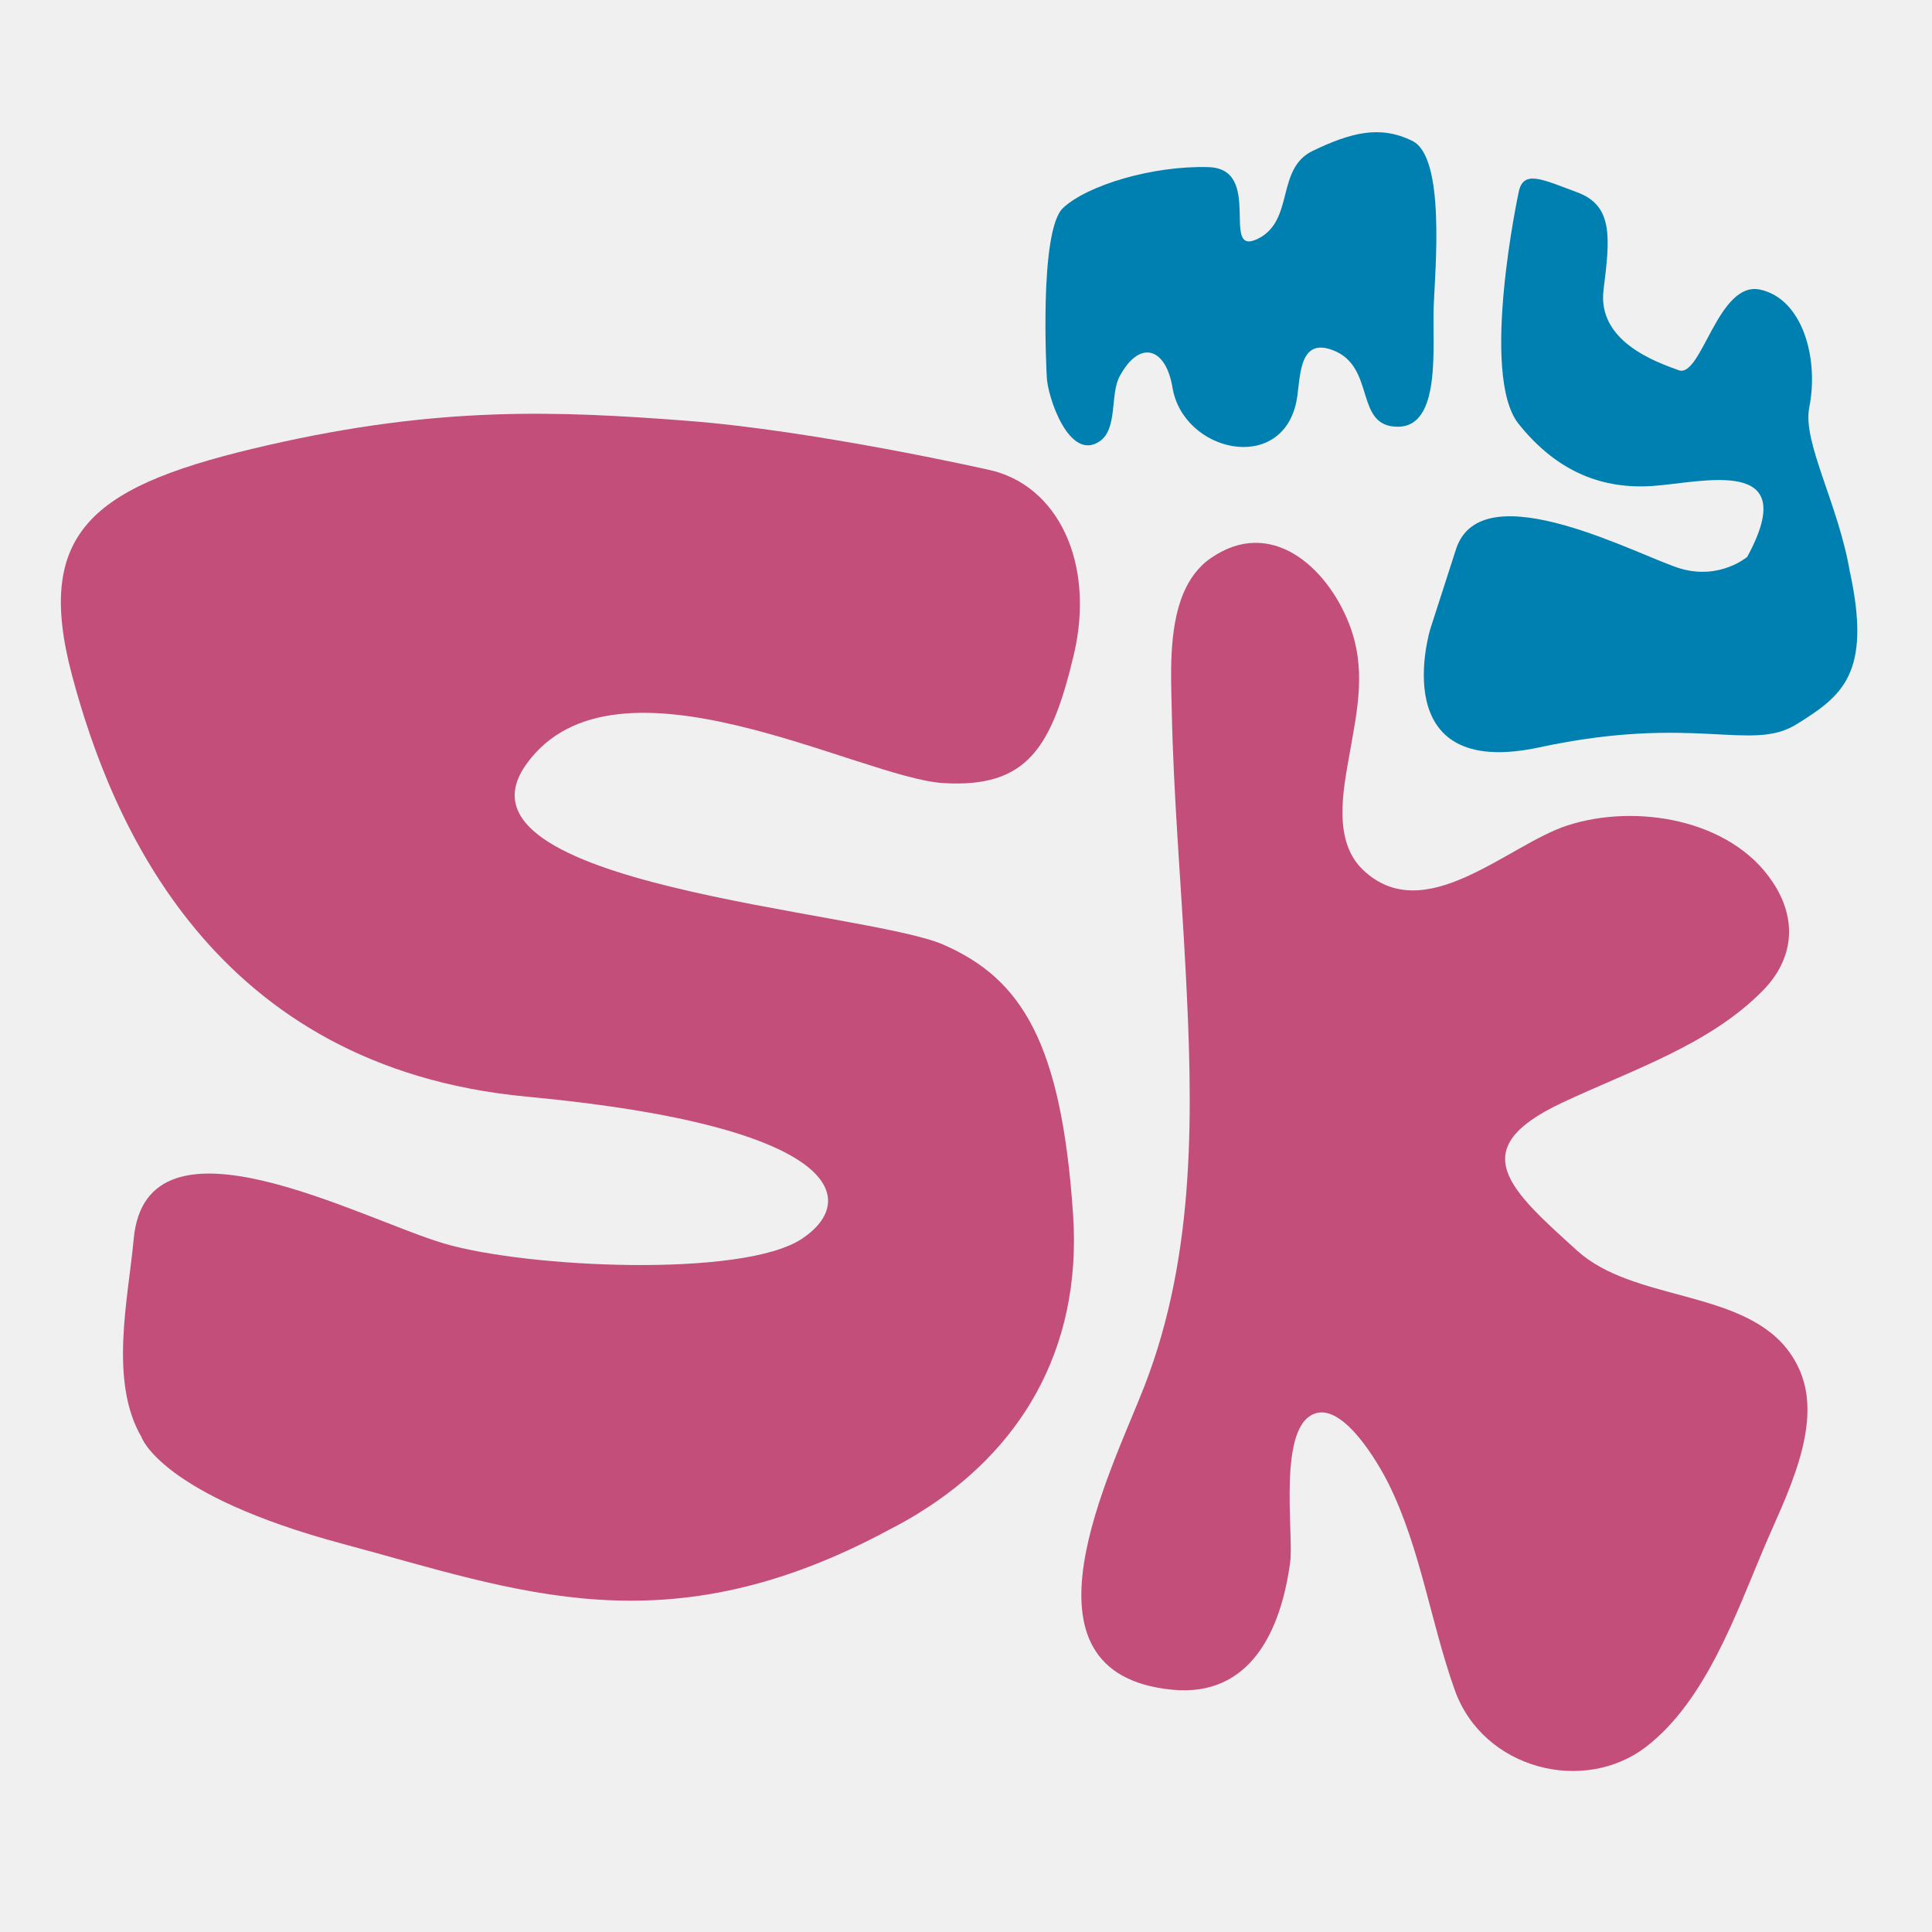
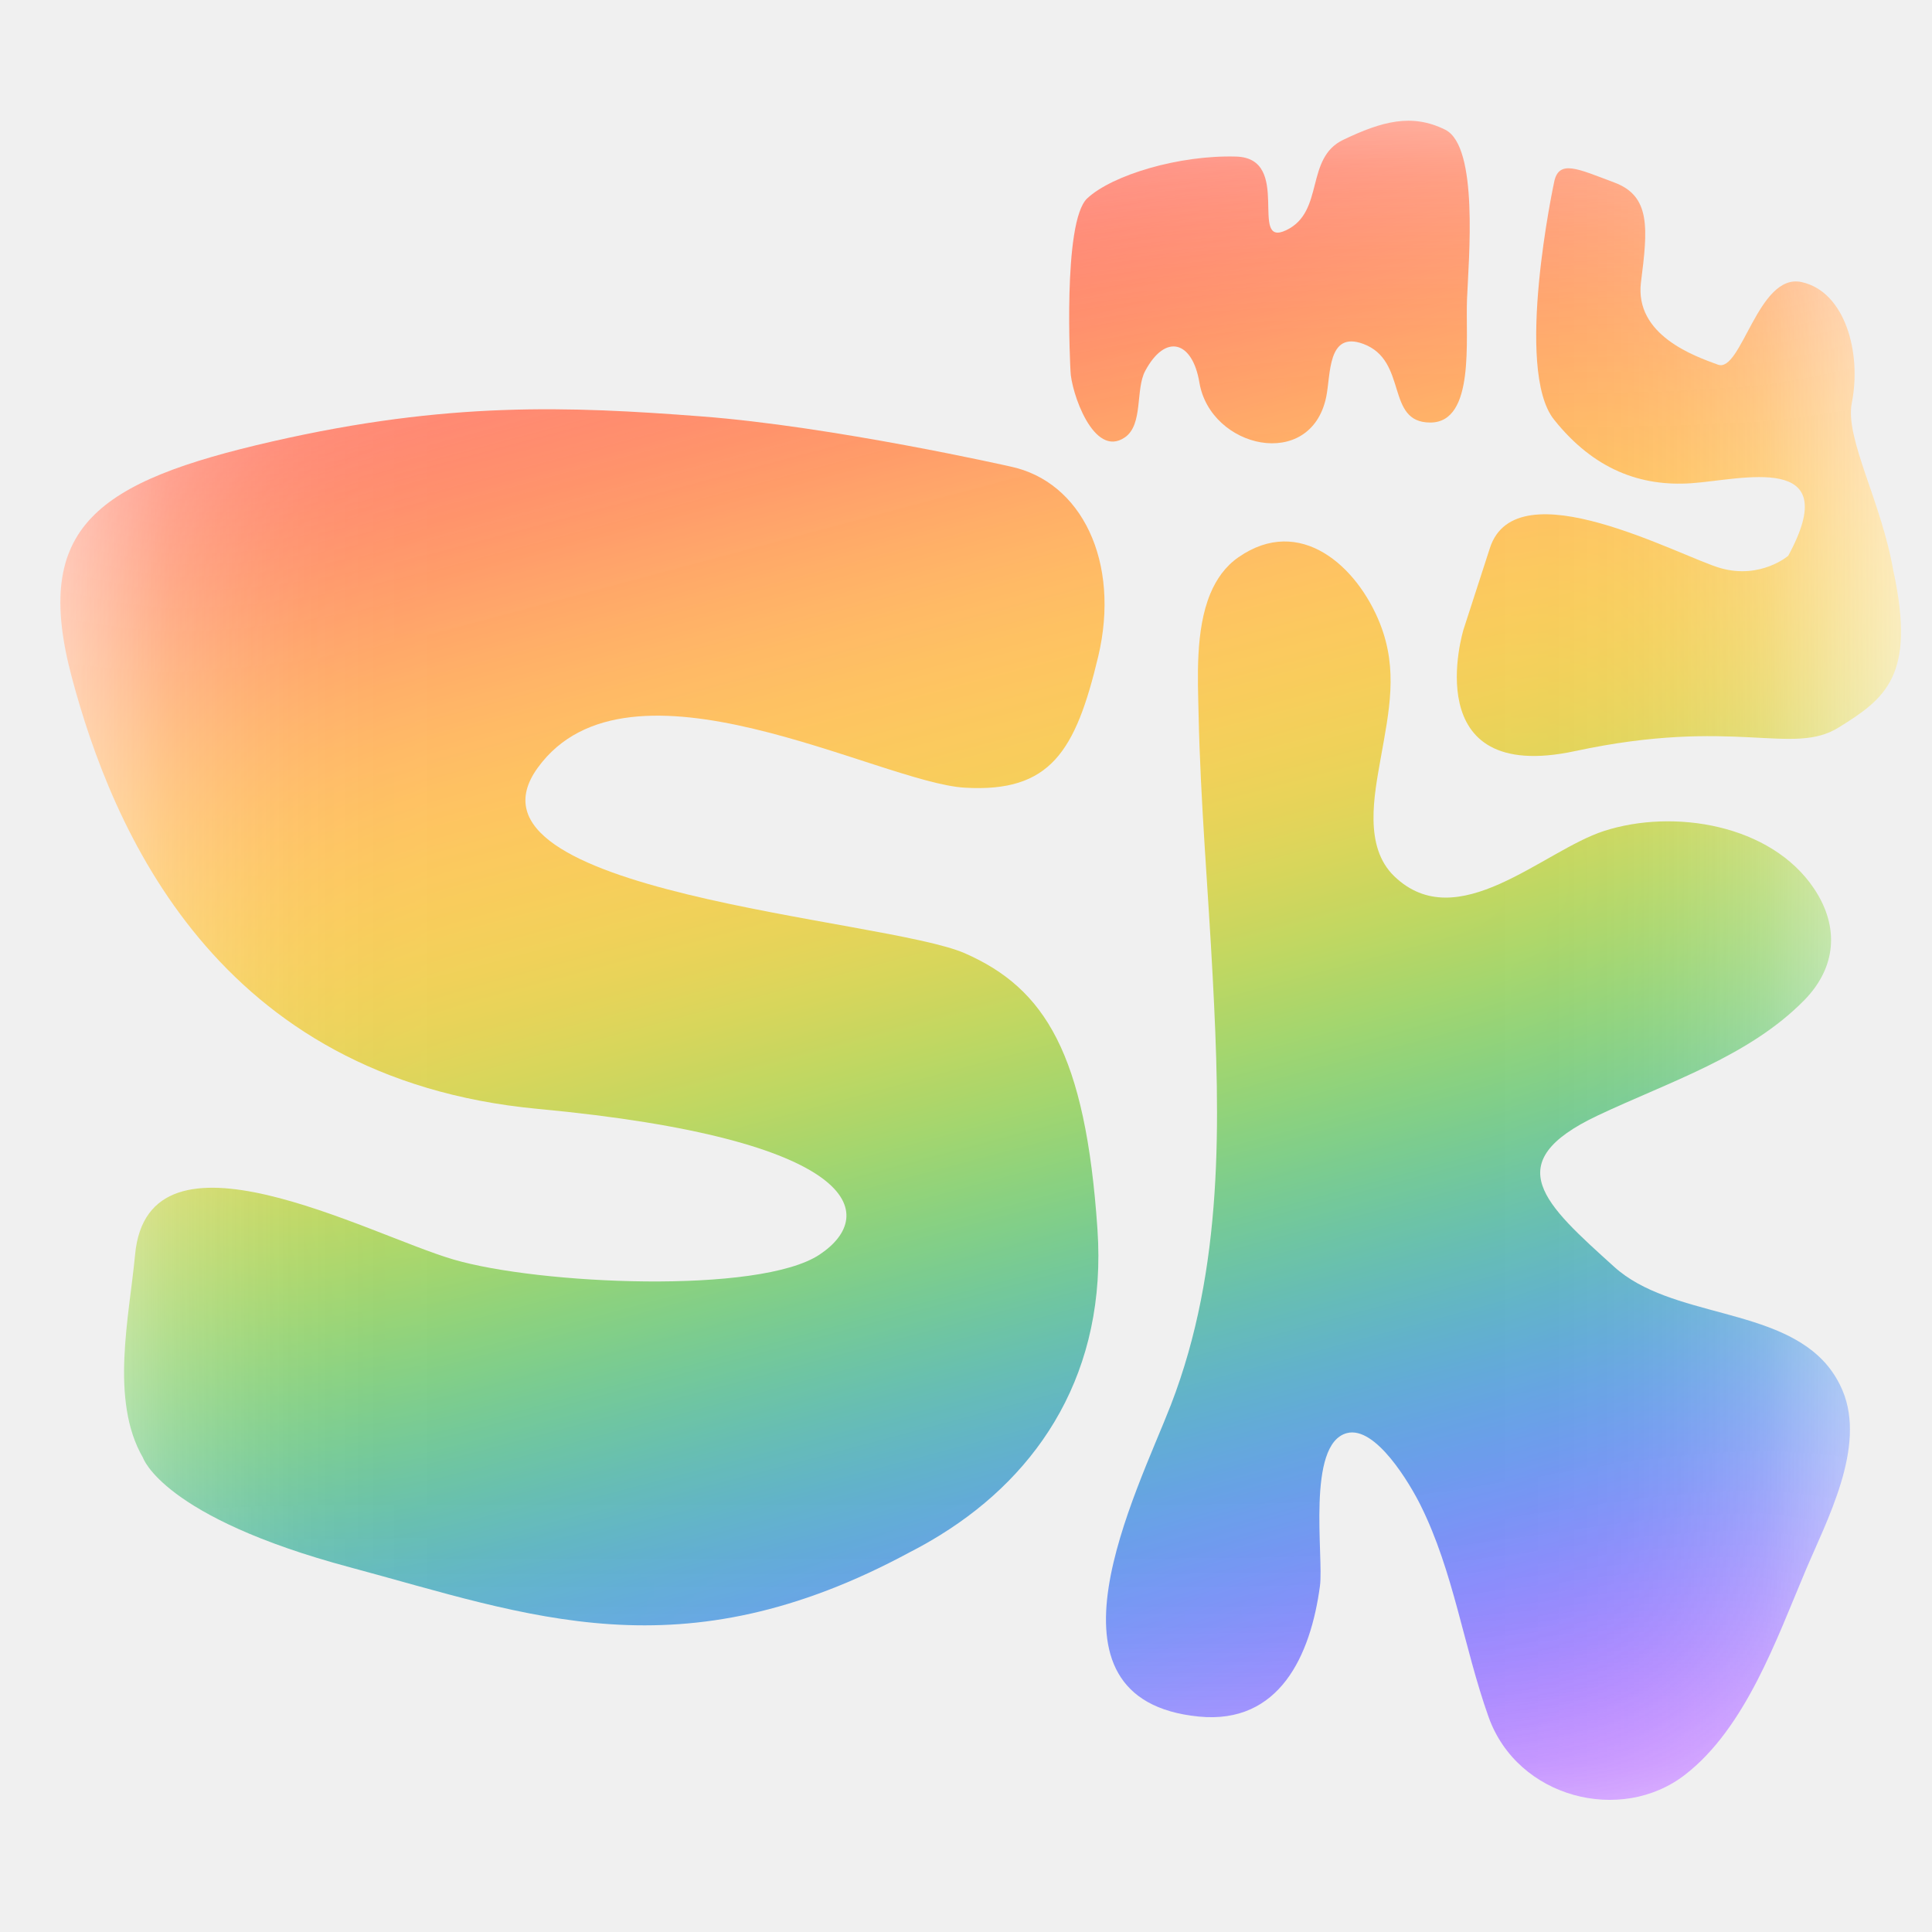
- <svg xmlns="http://www.w3.org/2000/svg" version="1.1" width="24" height="24">
-   <svg width="24" height="24" viewBox="0 0 24 24" fill="none">
-     <path d="M22.185 16.74C21.594 16.02 20.283 16.161 19.593 15.537C18.755 14.778 18.178 14.277 19.396 13.703C20.261 13.294 21.233 12.985 21.902 12.302C22.283 11.911 22.332 11.421 22.018 10.953C21.497 10.172 20.316 9.98 19.471 10.254C18.729 10.494 17.693 11.539 16.928 10.802C16.556 10.443 16.685 9.819 16.764 9.37C16.865 8.8 16.976 8.302 16.757 7.744C16.481 7.042 15.786 6.416 15.04 6.934C14.881 7.044 14.772 7.199 14.698 7.376C14.514 7.82 14.547 8.41 14.556 8.828C14.578 9.896 14.671 10.963 14.727 12.029C14.819 13.773 14.861 15.553 14.22 17.21C13.806 18.28 12.507 20.787 14.559 20.99C15.536 21.086 15.914 20.25 16.027 19.406C16.075 19.052 15.86 17.686 16.353 17.554C16.703 17.459 17.121 18.174 17.247 18.427C17.648 19.234 17.77 20.148 18.071 20.993C18.422 21.979 19.678 22.297 20.454 21.695C21.186 21.128 21.562 20.058 21.91 19.233C22.172 18.612 22.653 17.724 22.363 17.037C22.315 16.924 22.255 16.826 22.185 16.74Z" fill="#C34E79" />
-     <path d="M11.722 11.736C10.752 11.31 5.44 11.006 6.544 9.485C7.649 7.964 10.685 9.667 11.722 9.728C12.76 9.789 13.064 9.288 13.338 8.139C13.611 6.99 13.137 6.014 12.273 5.834C12.273 5.834 10.122 5.347 8.52 5.226C6.918 5.104 5.458 5.043 3.328 5.53C1.199 6.017 0.408 6.564 0.895 8.39C1.381 10.215 2.641 13.257 6.544 13.623C10.447 13.988 10.691 14.905 9.961 15.389C9.231 15.874 6.553 15.752 5.519 15.448C4.484 15.144 1.819 13.688 1.661 15.39C1.592 16.136 1.353 17.156 1.757 17.851C1.757 17.851 1.993 18.572 4.264 19.18C6.441 19.763 8.272 20.501 11.056 18.997C11.183 18.932 11.307 18.862 11.426 18.788L11.427 18.787C12.636 18.039 13.447 16.803 13.33 15.083C13.185 12.953 12.693 12.162 11.722 11.736Z" fill="#C34E79" />
-     <path d="M13.003 4.674C13.003 4.674 12.902 2.867 13.206 2.583C13.51 2.299 14.322 2.056 15.011 2.076C15.701 2.096 15.153 3.192 15.62 2.969C16.086 2.745 15.843 2.096 16.309 1.873C16.776 1.65 17.141 1.549 17.547 1.752C17.952 1.954 17.831 3.313 17.81 3.8C17.79 4.287 17.912 5.301 17.364 5.301C16.816 5.301 17.1 4.551 16.552 4.348C16.115 4.186 16.16 4.721 16.103 4.994C15.913 5.893 14.698 5.615 14.565 4.814C14.481 4.314 14.155 4.214 13.908 4.676C13.788 4.899 13.887 5.325 13.662 5.481C13.281 5.744 13.008 4.92 13.003 4.674Z" fill="#007FB1" />
-     <path d="M22.982 7.112L22.981 7.112C22.84 6.266 22.389 5.496 22.475 5.062C22.597 4.455 22.394 3.714 21.867 3.598C21.34 3.482 21.137 4.703 20.853 4.599C20.569 4.496 19.839 4.241 19.92 3.598C20.001 2.954 20.042 2.556 19.595 2.39C19.149 2.224 18.92 2.106 18.865 2.39C18.865 2.39 18.378 4.658 18.865 5.266C19.352 5.875 19.92 6.078 20.528 6.037C21.137 5.997 22.395 5.647 21.705 6.917C21.705 6.917 21.373 7.203 20.886 7.066C20.4 6.929 18.407 5.834 18.087 6.823L17.768 7.812C17.768 7.812 17.19 9.699 19.122 9.284C21.053 8.869 21.753 9.348 22.316 8.998C22.879 8.648 23.253 8.375 22.982 7.112Z" fill="#007FB1" />
-   </svg>
-   <style>
-     @media (prefers-color-scheme: light) { :root { filter: none; } }
-     @media (prefers-color-scheme: dark) { :root { filter: none; } }
-   </style>
+ <svg xmlns="http://www.w3.org/2000/svg" width="24" height="24" viewBox="0 0 24 24" fill="none">
+   <mask id="mask0_2731_9957" style="mask-type:alpha" maskUnits="userSpaceOnUse" x="0" y="1" width="24" height="22">
+     <path d="M22.706 16.969C22.1 16.231 20.757 16.376 20.051 15.736C19.192 14.959 18.601 14.446 19.848 13.857C20.735 13.438 21.731 13.122 22.416 12.422C22.807 12.021 22.856 11.519 22.535 11.039C22.001 10.24 20.791 10.043 19.925 10.323C19.165 10.569 18.104 11.64 17.32 10.885C16.938 10.517 17.071 9.878 17.152 9.417C17.256 8.833 17.369 8.324 17.145 7.752C16.862 7.032 16.149 6.391 15.385 6.922C15.222 7.035 15.111 7.193 15.035 7.375C14.846 7.83 14.88 8.434 14.889 8.863C14.912 9.957 15.008 11.05 15.065 12.142C15.159 13.929 15.202 15.752 14.546 17.45C14.121 18.547 12.79 21.116 14.893 21.324C15.894 21.422 16.281 20.566 16.397 19.701C16.445 19.338 16.226 17.939 16.73 17.803C17.089 17.706 17.517 18.438 17.646 18.697C18.058 19.524 18.183 20.461 18.491 21.327C18.85 22.337 20.137 22.663 20.933 22.046C21.682 21.465 22.067 20.368 22.424 19.523C22.692 18.887 23.185 17.977 22.889 17.274C22.84 17.158 22.778 17.057 22.706 16.969Z" fill="white" />
+     <path d="M11.986 11.842C10.992 11.406 5.549 11.094 6.681 9.536C7.812 7.977 10.923 9.723 11.986 9.785C13.049 9.847 13.361 9.334 13.642 8.157C13.922 6.98 13.436 5.98 12.55 5.795C12.55 5.795 10.347 5.296 8.705 5.172C7.064 5.047 5.568 4.985 3.386 5.483C1.204 5.982 0.393 6.543 0.892 8.414C1.391 10.284 2.681 13.401 6.681 13.775C10.68 14.149 10.929 15.089 10.181 15.585C9.433 16.082 6.69 15.957 5.63 15.645C4.57 15.334 1.84 13.842 1.678 15.586C1.607 16.35 1.362 17.395 1.776 18.108C1.776 18.108 2.017 18.846 4.345 19.469C6.575 20.066 8.451 20.823 11.304 19.281C11.434 19.215 11.56 19.143 11.683 19.067L11.683 19.067C12.922 18.3 13.753 17.034 13.633 15.271C13.485 13.089 12.981 12.279 11.986 11.842Z" fill="white" />
+     <path d="M13.298 4.607C13.298 4.607 13.195 2.755 13.506 2.464C13.818 2.173 14.649 1.924 15.356 1.945C16.062 1.965 15.502 3.088 15.979 2.859C16.457 2.63 16.208 1.965 16.686 1.737C17.164 1.508 17.538 1.404 17.954 1.612C18.369 1.82 18.245 3.212 18.224 3.711C18.203 4.21 18.328 5.249 17.767 5.249C17.206 5.249 17.496 4.48 16.935 4.272C16.487 4.106 16.533 4.654 16.474 4.934C16.28 5.855 15.035 5.571 14.899 4.75C14.813 4.237 14.479 4.135 14.226 4.608C14.103 4.836 14.204 5.274 13.974 5.433C13.583 5.703 13.303 4.858 13.298 4.607Z" fill="#41484D" />
+     <path d="M23.523 7.105L23.522 7.105C23.377 6.238 22.915 5.449 23.004 5.004C23.128 4.382 22.92 3.622 22.38 3.504C21.84 3.385 21.632 4.636 21.341 4.53C21.05 4.424 20.302 4.163 20.385 3.504C20.469 2.844 20.51 2.436 20.053 2.267C19.596 2.096 19.361 1.975 19.305 2.267C19.305 2.267 18.806 4.59 19.305 5.213C19.803 5.837 20.385 6.045 21.009 6.003C21.632 5.961 22.921 5.603 22.214 6.904C22.214 6.904 21.874 7.198 21.375 7.058C20.877 6.917 18.835 5.795 18.508 6.808L18.18 7.821C18.18 7.821 17.588 9.755 19.568 9.33C21.547 8.905 22.264 9.396 22.841 9.037C23.417 8.679 23.8 8.399 23.523 7.105Z" fill="#41484D" />
+   </mask>
+   <g mask="url(#mask0_2731_9957)">
+     <rect x="0.656" y="0.041" width="26.624" height="26.624" fill="white" />
+     <g opacity="0.7" filter="url(#filter0_f_2731_9957)">
+       <rect x="-6" y="5.31" width="35.971" height="4.088" transform="rotate(-15 -6 5.31)" fill="#FF1F1F" />
+       <rect x="-4.942" y="9.258" width="35.971" height="4.088" transform="rotate(-15 -4.94202 9.25824)" fill="#FFA133" />
+       <rect x="-3.884" y="13.207" width="35.971" height="4.088" transform="rotate(-15 -3.88409 13.2066)" fill="#FFC700" />
+       <rect x="-2.826" y="17.155" width="35.971" height="4.088" transform="rotate(-15 -2.82617 17.155)" fill="#36CA3C" />
+       <rect x="-1.768" y="21.103" width="35.971" height="4.088" transform="rotate(-15 -1.76813 21.1033)" fill="#0075FF" />
+       <rect x="-0.71" y="25.052" width="35.971" height="4.088" transform="rotate(-15 -0.710205 25.0516)" fill="#BD30FF" />
+     </g>
+   </g>
+   <defs>
+     <filter id="filter0_f_2731_9957" x="-10.437" y="-8.437" width="49.968" height="41.875" filterUnits="userSpaceOnUse" color-interpolation-filters="sRGB">
+       <feFlood flood-opacity="0" result="BackgroundImageFix" />
+       <feBlend mode="normal" in="SourceGraphic" in2="BackgroundImageFix" result="shape" />
+       <feGaussianBlur stdDeviation="2.219" result="effect1_foregroundBlur_2731_9957" />
+     </filter>
+   </defs>
</svg>
